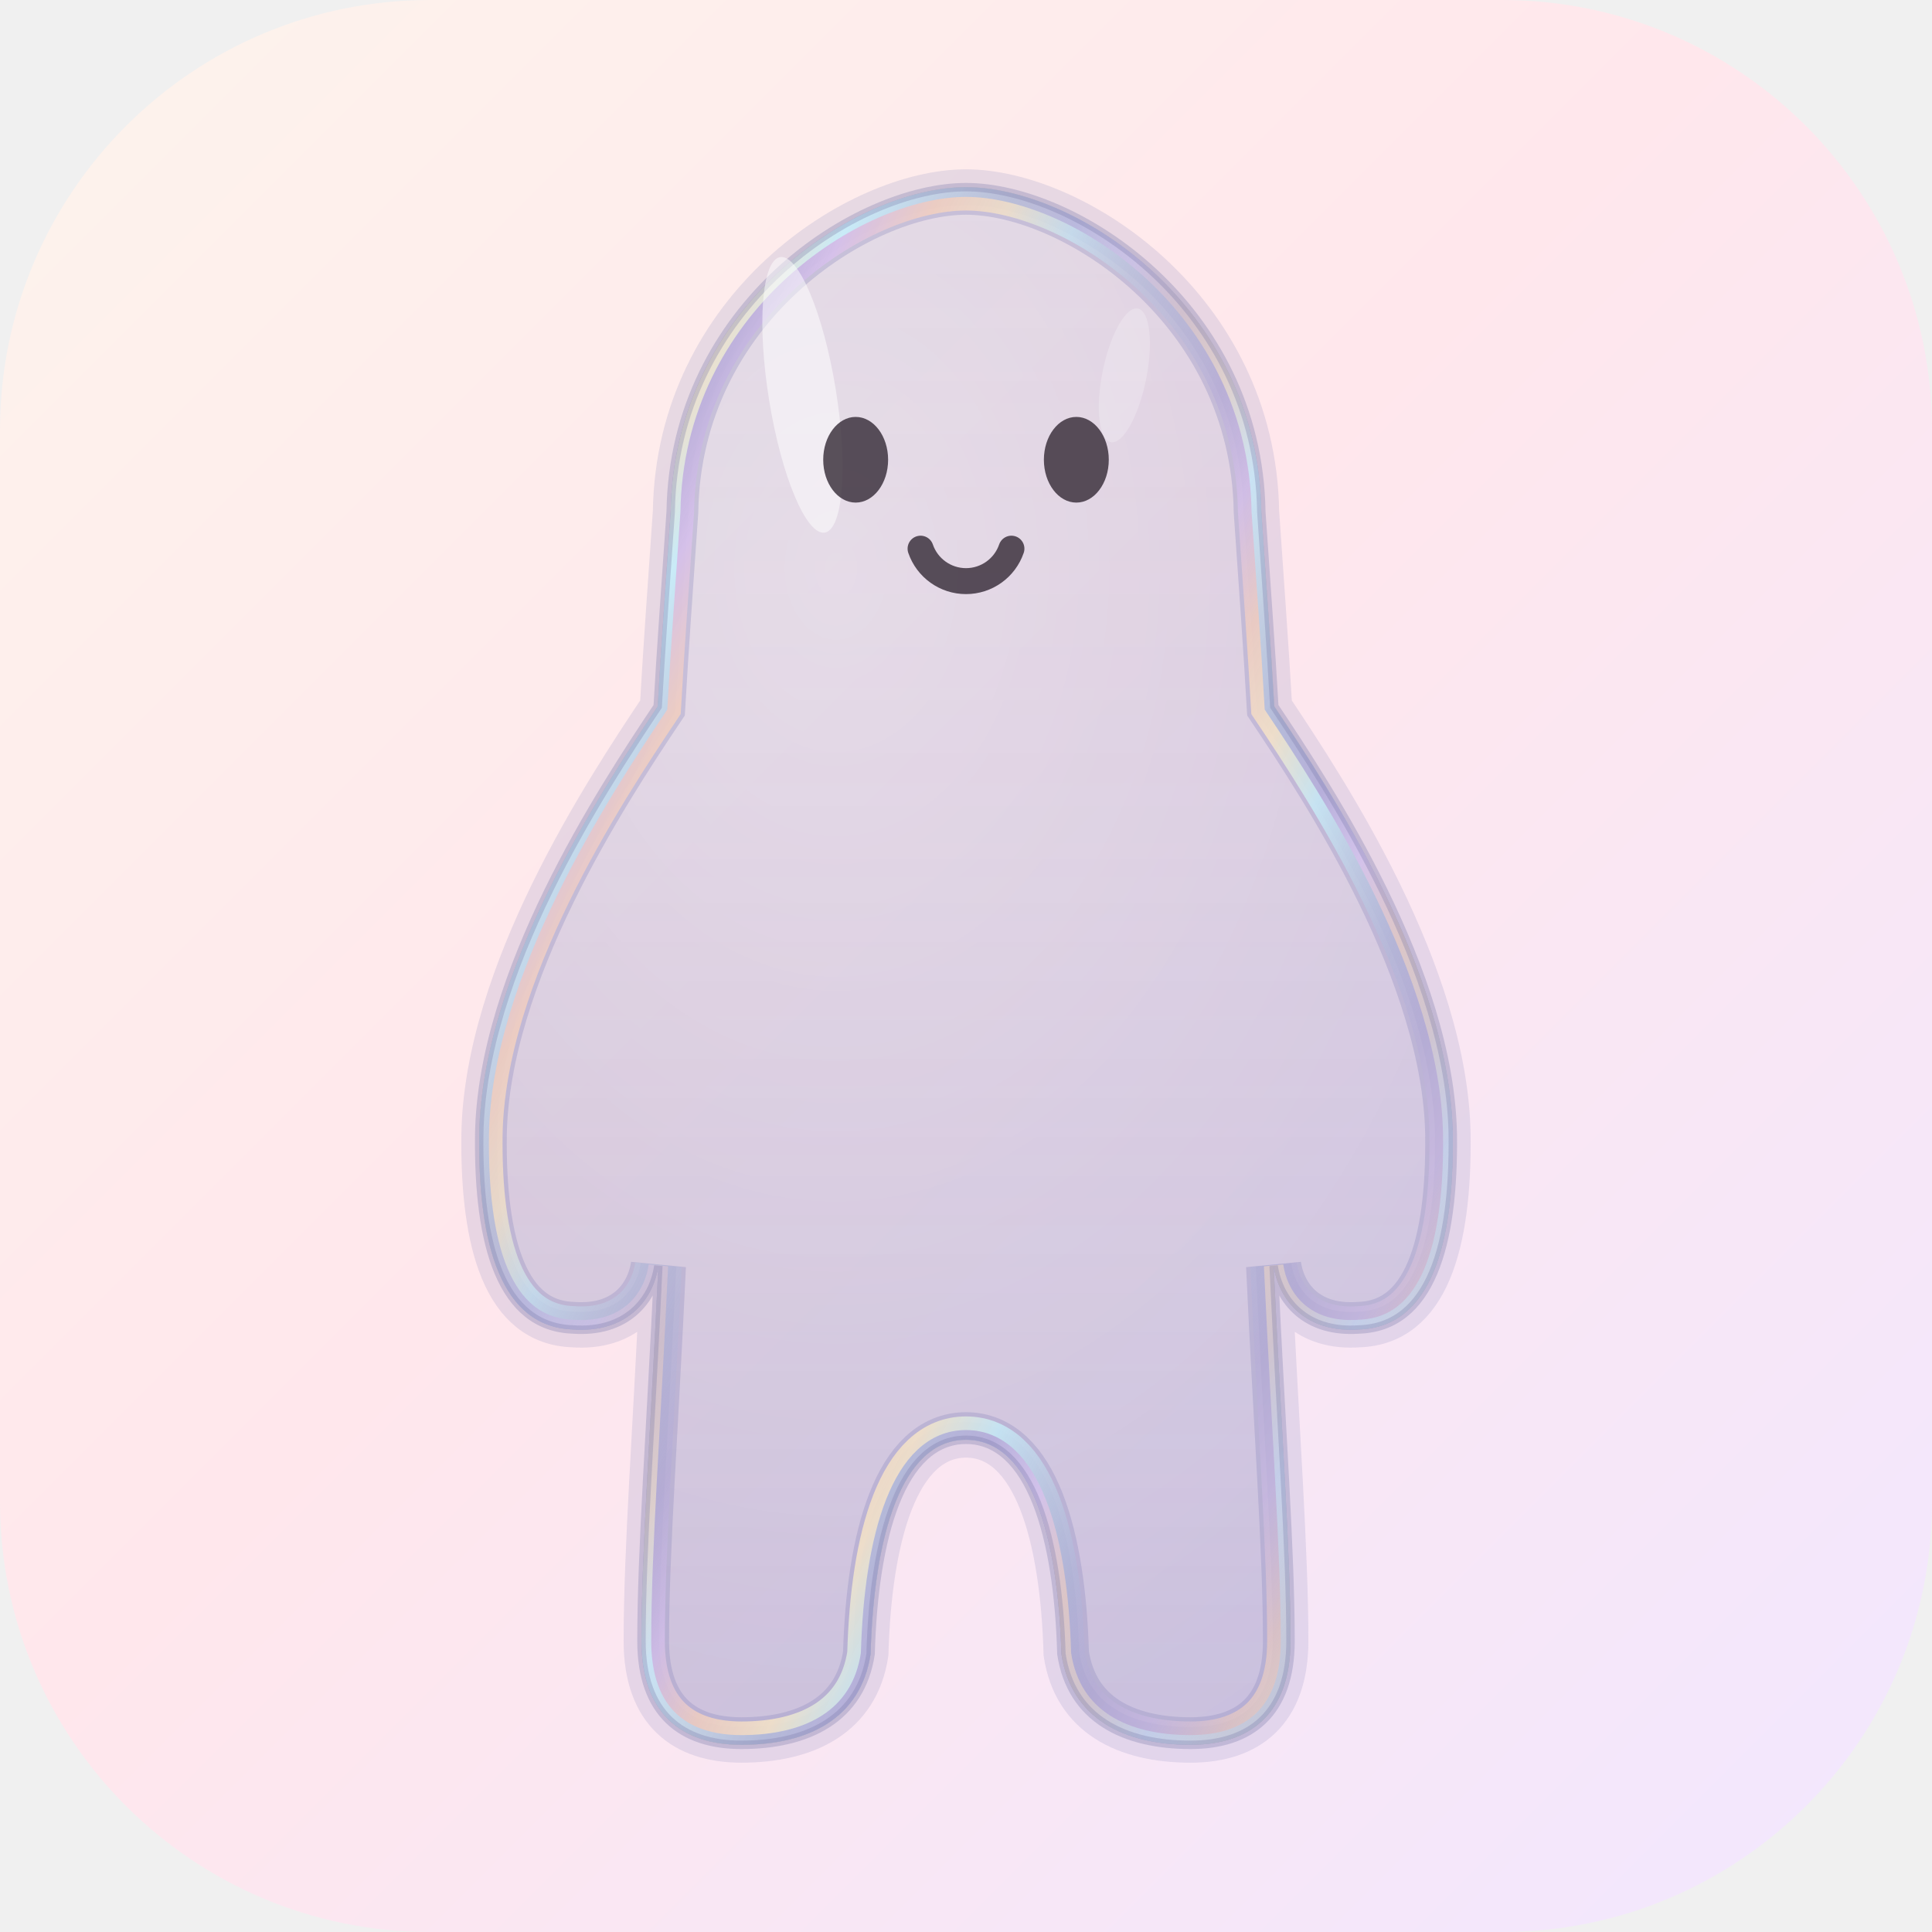
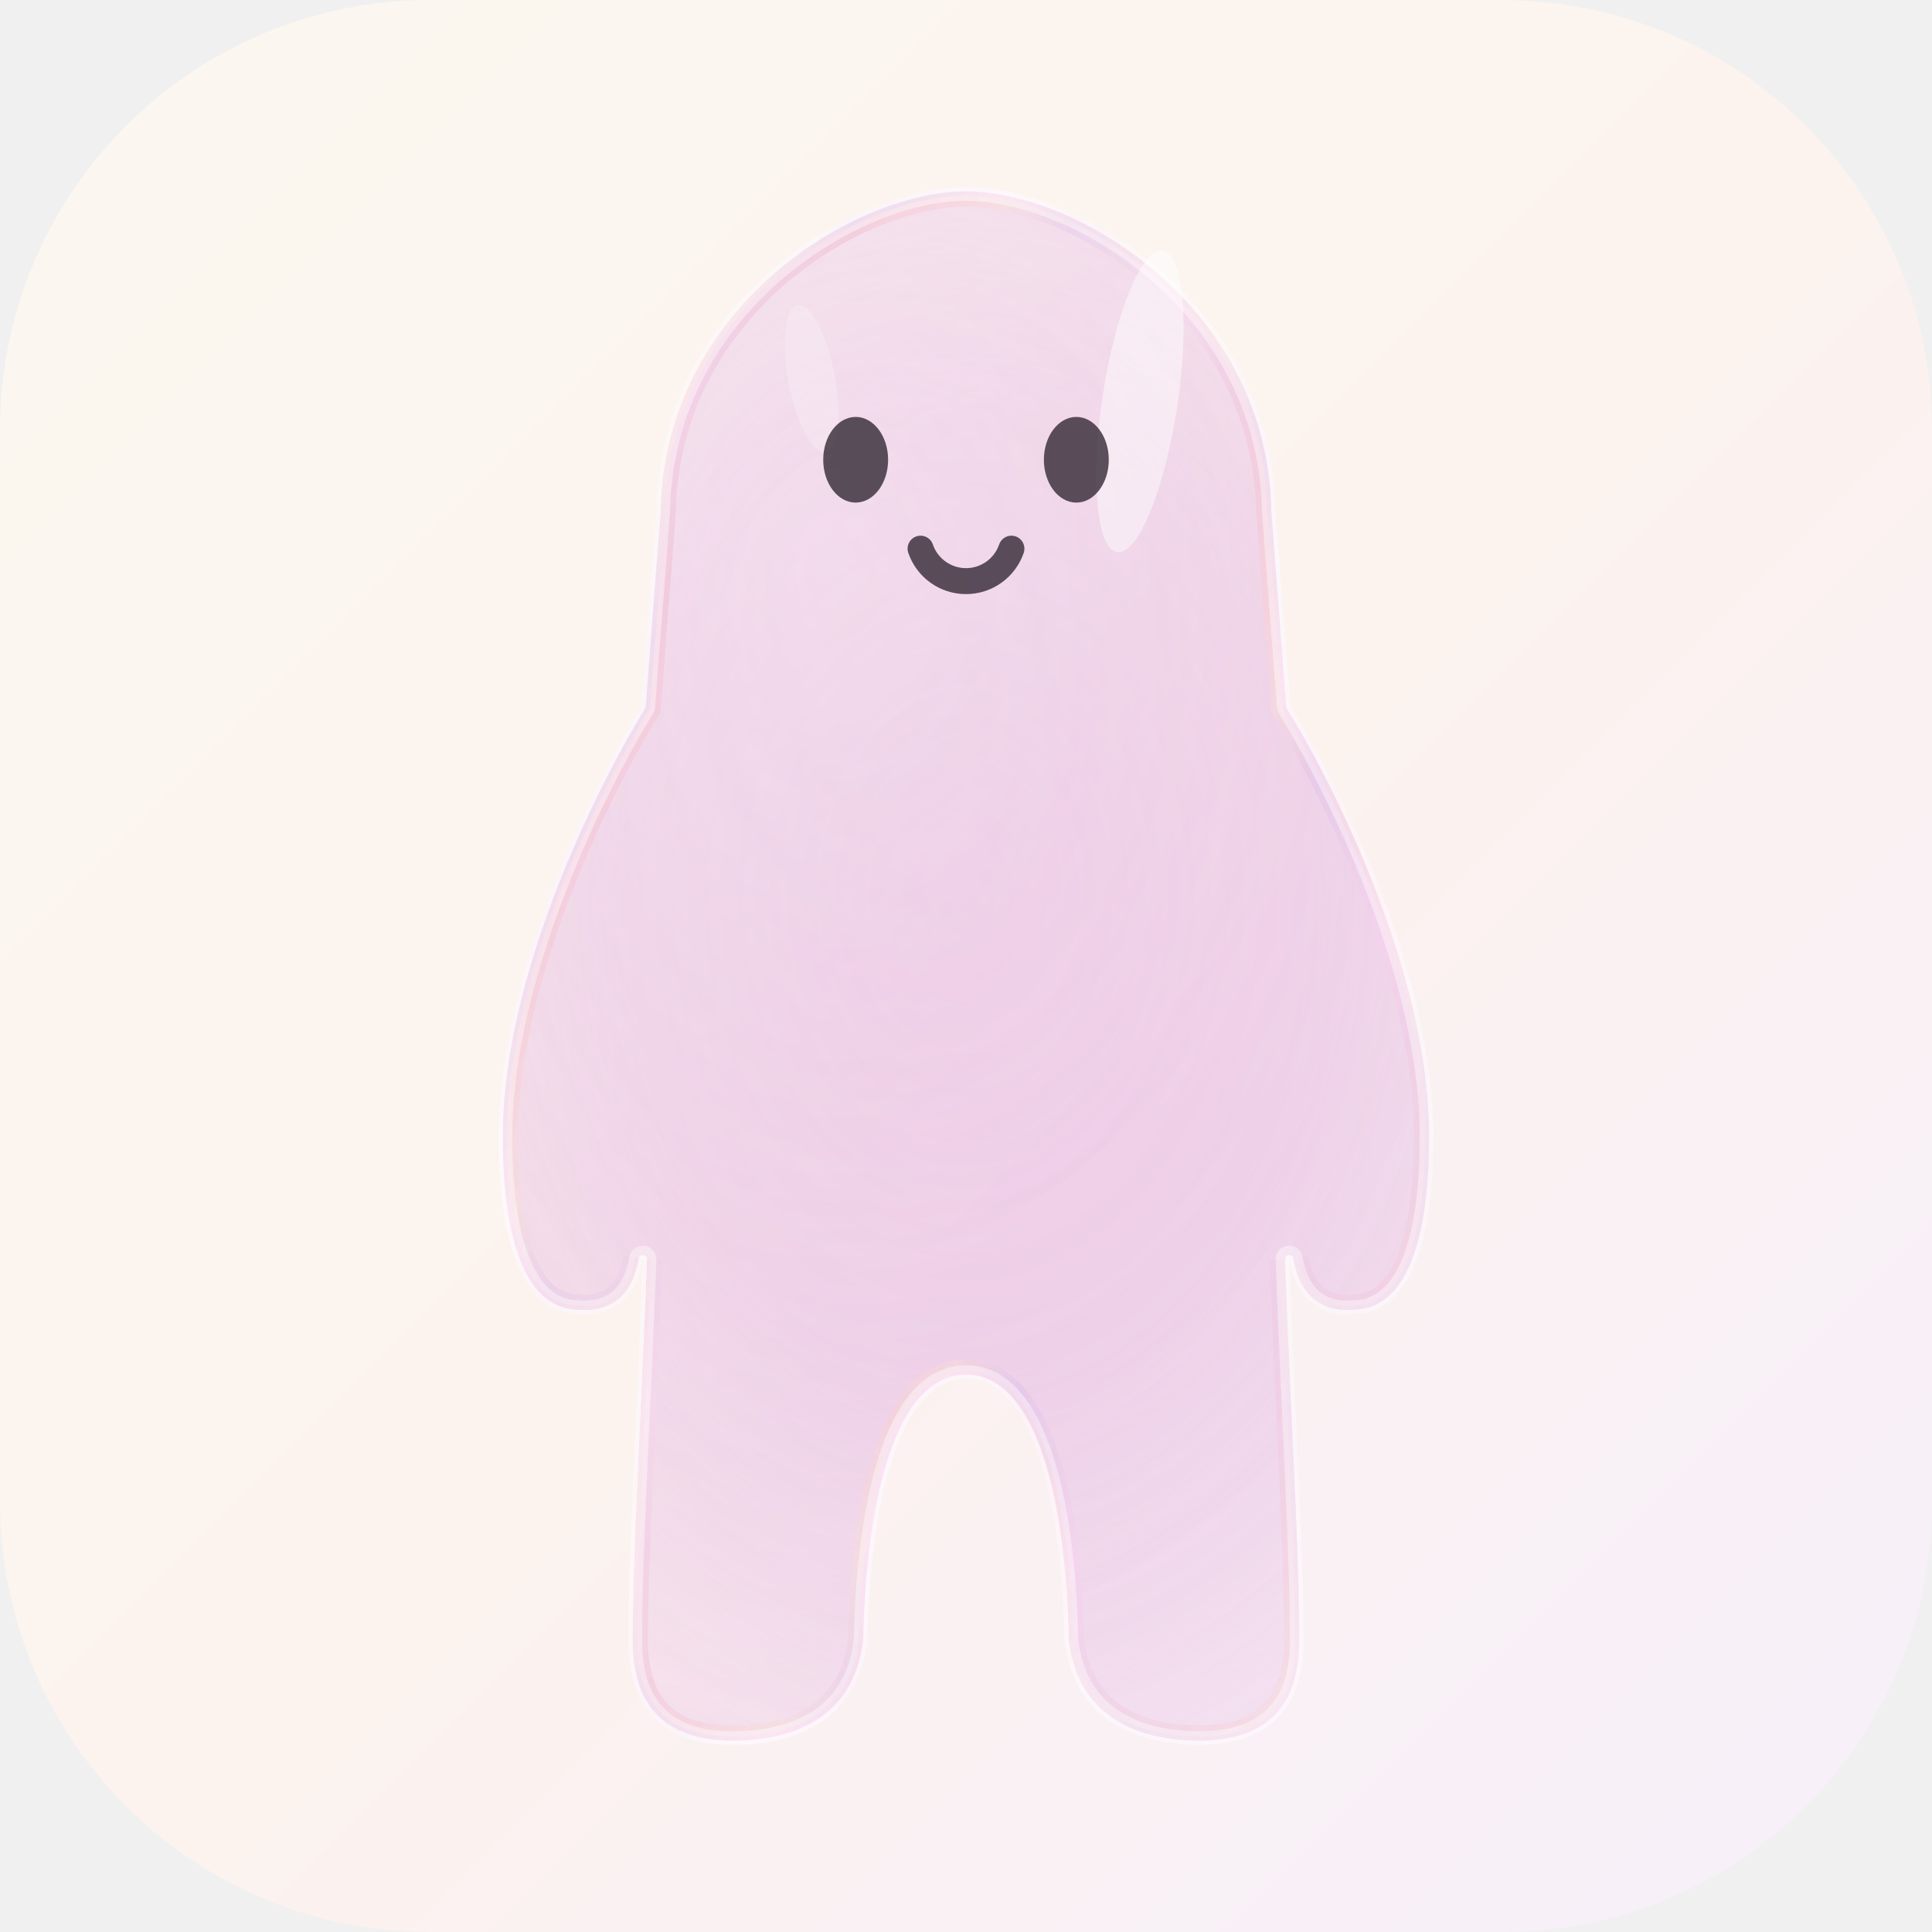
<svg xmlns="http://www.w3.org/2000/svg" viewBox="0 0 512 512" role="img" aria-label="aureen">
  <defs>
    <linearGradient id="bg" x1="0" y1="0" x2="1" y2="1">
-       <stop offset="0" stop-color="#FDF4EC" />
-       <stop offset="0.45" stop-color="#FFE7EC" />
-       <stop offset="1" stop-color="#F1E7FF" />
+       <stop offset="0" stop-color="#FBF8F0" />
+       <stop offset="0.5" stop-color="#FCF3EE" />
+       <stop offset="1" stop-color="#F6EFFA" />
    </linearGradient>
-     <linearGradient id="wash" x1="0" y1="0" x2="0" y2="1">
-       <stop offset="0" stop-color="#908FBF" stop-opacity="0.30" />
-       <stop offset="0.45" stop-color="#908FBF" stop-opacity="0.36" />
-       <stop offset="1" stop-color="#908FBF" stop-opacity="0.46" />
-     </linearGradient>
+     <radialGradient id="wash" cx="0.5" cy="0.46" r="0.62">
+       <stop offset="0" stop-color="#CD77CF" stop-opacity="0.46" />
+       <stop offset="0.42" stop-color="#CD77CF" stop-opacity="0.38" />
+       <stop offset="0.78" stop-color="#CD77CF" stop-opacity="0.19" />
+       <stop offset="1" stop-color="#CD77CF" stop-opacity="0.09" />
+     </radialGradient>
    <radialGradient id="bloom" cx="0.40" cy="0.28" r="0.72">
      <stop offset="0" stop-color="#ffffff" stop-opacity="0.32" />
      <stop offset="0.55" stop-color="#ffffff" stop-opacity="0.12" />
      <stop offset="1" stop-color="#ffffff" stop-opacity="0" />
    </radialGradient>
    <linearGradient id="iris" x1="0" y1="0.1" x2="1" y2="0.9">
-       <stop offset="0" stop-color="#C8EDF8" stop-opacity="0.298" />
-       <stop offset="0.048" stop-color="#BFD0E6" stop-opacity="0.492" />
-       <stop offset="0.095" stop-color="#B1B8DA" stop-opacity="0.661" />
-       <stop offset="0.143" stop-color="#B5AAD8" stop-opacity="0.784" />
-       <stop offset="0.19" stop-color="#D8C1ED" stop-opacity="0.845" />
-       <stop offset="0.238" stop-color="#F4D0BF" stop-opacity="0.836" />
-       <stop offset="0.286" stop-color="#F6E5C8" stop-opacity="0.759" />
-       <stop offset="0.333" stop-color="#C8EDF8" stop-opacity="0.622" />
-       <stop offset="0.381" stop-color="#BFD0E6" stop-opacity="0.444" />
-       <stop offset="0.429" stop-color="#B1B8DA" stop-opacity="0.347" />
-       <stop offset="0.476" stop-color="#B5AAD8" stop-opacity="0.537" />
-       <stop offset="0.524" stop-color="#D8C1ED" stop-opacity="0.697" />
-       <stop offset="0.571" stop-color="#F4D0BF" stop-opacity="0.806" />
-       <stop offset="0.619" stop-color="#F6E5C8" stop-opacity="0.849" />
-       <stop offset="0.667" stop-color="#C8EDF8" stop-opacity="0.823" />
-       <stop offset="0.714" stop-color="#BFD0E6" stop-opacity="0.729" />
-       <stop offset="0.762" stop-color="#B1B8DA" stop-opacity="0.581" />
-       <stop offset="0.81" stop-color="#B5AAD8" stop-opacity="0.396" />
-       <stop offset="0.857" stop-color="#D8C1ED" stop-opacity="0.396" />
-       <stop offset="0.905" stop-color="#F4D0BF" stop-opacity="0.581" />
-       <stop offset="0.952" stop-color="#F6E5C8" stop-opacity="0.729" />
-       <stop offset="1" stop-color="#C8EDF8" stop-opacity="0.823" />
+       <stop offset="0" stop-color="#D5B0EB" stop-opacity="0.298" />
+       <stop offset="0.048" stop-color="#E3BDE8" stop-opacity="0.492" />
+       <stop offset="0.095" stop-color="#FEC4F7" stop-opacity="0.661" />
+       <stop offset="0.143" stop-color="#ECABD6" stop-opacity="0.784" />
+       <stop offset="0.19" stop-color="#EEA8C3" stop-opacity="0.845" />
+       <stop offset="0.238" stop-color="#F9BEC6" stop-opacity="0.836" />
+       <stop offset="0.286" stop-color="#F8D9D0" stop-opacity="0.759" />
+       <stop offset="0.333" stop-color="#D5B0EB" stop-opacity="0.622" />
+       <stop offset="0.381" stop-color="#E3BDE8" stop-opacity="0.444" />
+       <stop offset="0.429" stop-color="#FEC4F7" stop-opacity="0.347" />
+       <stop offset="0.476" stop-color="#ECABD6" stop-opacity="0.537" />
+       <stop offset="0.524" stop-color="#EEA8C3" stop-opacity="0.697" />
+       <stop offset="0.571" stop-color="#F9BEC6" stop-opacity="0.806" />
+       <stop offset="0.619" stop-color="#F8D9D0" stop-opacity="0.849" />
+       <stop offset="0.667" stop-color="#D5B0EB" stop-opacity="0.823" />
+       <stop offset="0.714" stop-color="#E3BDE8" stop-opacity="0.729" />
+       <stop offset="0.762" stop-color="#FEC4F7" stop-opacity="0.581" />
+       <stop offset="0.81" stop-color="#ECABD6" stop-opacity="0.396" />
+       <stop offset="0.857" stop-color="#EEA8C3" stop-opacity="0.396" />
+       <stop offset="0.905" stop-color="#F9BEC6" stop-opacity="0.581" />
+       <stop offset="0.952" stop-color="#F8D9D0" stop-opacity="0.729" />
+       <stop offset="1" stop-color="#D5B0EB" stop-opacity="0.823" />
    </linearGradient>
    <linearGradient id="iris2" x1="0" y1="0.1" x2="1" y2="0.9">
-       <stop offset="0" stop-color="#B5AAD8" stop-opacity="0.348" />
-       <stop offset="0.048" stop-color="#D8C1ED" stop-opacity="0.564" />
-       <stop offset="0.095" stop-color="#F4D0BF" stop-opacity="0.75" />
-       <stop offset="0.143" stop-color="#F6E5C8" stop-opacity="0.883" />
-       <stop offset="0.19" stop-color="#C8EDF8" stop-opacity="0.946" />
-       <stop offset="0.238" stop-color="#BFD0E6" stop-opacity="0.931" />
-       <stop offset="0.286" stop-color="#B1B8DA" stop-opacity="0.839" />
-       <stop offset="0.333" stop-color="#B5AAD8" stop-opacity="0.683" />
-       <stop offset="0.381" stop-color="#D8C1ED" stop-opacity="0.482" />
-       <stop offset="0.429" stop-color="#F4D0BF" stop-opacity="0.403" />
-       <stop offset="0.476" stop-color="#F6E5C8" stop-opacity="0.614" />
-       <stop offset="0.524" stop-color="#C8EDF8" stop-opacity="0.789" />
-       <stop offset="0.571" stop-color="#BFD0E6" stop-opacity="0.906" />
-       <stop offset="0.619" stop-color="#B1B8DA" stop-opacity="0.95" />
-       <stop offset="0.667" stop-color="#B5AAD8" stop-opacity="0.915" />
-       <stop offset="0.714" stop-color="#D8C1ED" stop-opacity="0.805" />
-       <stop offset="0.762" stop-color="#F4D0BF" stop-opacity="0.636" />
-       <stop offset="0.81" stop-color="#F6E5C8" stop-opacity="0.427" />
-       <stop offset="0.857" stop-color="#C8EDF8" stop-opacity="0.458" />
-       <stop offset="0.905" stop-color="#BFD0E6" stop-opacity="0.662" />
-       <stop offset="0.952" stop-color="#B1B8DA" stop-opacity="0.825" />
-       <stop offset="1" stop-color="#B5AAD8" stop-opacity="0.924" />
+       <stop offset="0" stop-color="#ECABD6" stop-opacity="0.348" />
+       <stop offset="0.048" stop-color="#EEA8C3" stop-opacity="0.564" />
+       <stop offset="0.095" stop-color="#F9BEC6" stop-opacity="0.75" />
+       <stop offset="0.143" stop-color="#F8D9D0" stop-opacity="0.883" />
+       <stop offset="0.19" stop-color="#D5B0EB" stop-opacity="0.946" />
+       <stop offset="0.238" stop-color="#E3BDE8" stop-opacity="0.931" />
+       <stop offset="0.286" stop-color="#FEC4F7" stop-opacity="0.839" />
+       <stop offset="0.333" stop-color="#ECABD6" stop-opacity="0.683" />
+       <stop offset="0.381" stop-color="#EEA8C3" stop-opacity="0.482" />
+       <stop offset="0.429" stop-color="#F9BEC6" stop-opacity="0.403" />
+       <stop offset="0.476" stop-color="#F8D9D0" stop-opacity="0.614" />
+       <stop offset="0.524" stop-color="#D5B0EB" stop-opacity="0.789" />
+       <stop offset="0.571" stop-color="#E3BDE8" stop-opacity="0.906" />
+       <stop offset="0.619" stop-color="#FEC4F7" stop-opacity="0.95" />
+       <stop offset="0.667" stop-color="#ECABD6" stop-opacity="0.915" />
+       <stop offset="0.714" stop-color="#EEA8C3" stop-opacity="0.805" />
+       <stop offset="0.762" stop-color="#F9BEC6" stop-opacity="0.636" />
+       <stop offset="0.81" stop-color="#F8D9D0" stop-opacity="0.427" />
+       <stop offset="0.857" stop-color="#D5B0EB" stop-opacity="0.458" />
+       <stop offset="0.905" stop-color="#E3BDE8" stop-opacity="0.662" />
+       <stop offset="0.952" stop-color="#FEC4F7" stop-opacity="0.825" />
+       <stop offset="1" stop-color="#ECABD6" stop-opacity="0.924" />
    </linearGradient>
    <clipPath id="body">
-       <path d="M0,-1.2 C0.168,-1.2 0.45,-1.018 0.455,-0.7 C0.462,-0.598 0.47,-0.488 0.475,-0.4 C0.562,-0.27 0.746,0.01 0.75,0.26 C0.752,0.43 0.716,0.556 0.606,0.56 C0.524,0.566 0.482,0.516 0.474,0.462 C0.486,0.72 0.5,0.9 0.5,1.04 C0.5,1.152 0.438,1.2 0.346,1.2 C0.244,1.2 0.162,1.16 0.147,1.06 C0.142,0.88 0.1,0.73 0,0.73 C-0.1,0.73 -0.142,0.88 -0.147,1.06 C-0.162,1.16 -0.244,1.2 -0.346,1.2 C-0.438,1.2 -0.5,1.152 -0.5,1.04 C-0.5,0.9 -0.486,0.72 -0.474,0.462 C-0.482,0.516 -0.524,0.566 -0.606,0.56 C-0.716,0.556 -0.752,0.43 -0.75,0.26 C-0.746,0.01 -0.562,-0.27 -0.475,-0.4 C-0.47,-0.488 -0.462,-0.598 -0.455,-0.7 C-0.45,-1.018 -0.168,-1.2 0,-1.2 Z" />
+       <path d="M0,-1.2 C0.176,-1.2 0.472,-1.018 0.477,-0.7 C0.485,-0.598 0.493,-0.488 0.5,-0.4 C0.58,-0.27 0.716,0.01 0.72,0.25 C0.722,0.41 0.69,0.532 0.6,0.536 C0.534,0.542 0.506,0.5 0.498,0.452 C0.508,0.72 0.52,0.9 0.52,1.04 C0.52,1.154 0.456,1.2 0.36,1.2 C0.254,1.2 0.166,1.156 0.152,1.04 C0.148,0.83 0.104,0.636 0,0.636 C-0.104,0.636 -0.148,0.83 -0.152,1.04 C-0.166,1.156 -0.254,1.2 -0.36,1.2 C-0.456,1.2 -0.52,1.154 -0.52,1.04 C-0.52,0.9 -0.508,0.72 -0.498,0.452 C-0.506,0.5 -0.534,0.542 -0.6,0.536 C-0.69,0.532 -0.722,0.41 -0.72,0.25 C-0.716,0.01 -0.58,-0.27 -0.5,-0.4 C-0.493,-0.488 -0.485,-0.598 -0.477,-0.7 C-0.472,-1.018 -0.176,-1.2 0,-1.2 Z" />
    </clipPath>
  </defs>
  <rect width="512" height="512" rx="114" fill="url(#bg)" />
  <g transform="translate(256 256) scale(172)">
-     <path d="M0,-1.2 C0.168,-1.2 0.45,-1.018 0.455,-0.7 C0.462,-0.598 0.47,-0.488 0.475,-0.4 C0.562,-0.27 0.746,0.01 0.75,0.26 C0.752,0.43 0.716,0.556 0.606,0.56 C0.524,0.566 0.482,0.516 0.474,0.462 C0.486,0.72 0.5,0.9 0.5,1.04 C0.5,1.152 0.438,1.2 0.346,1.2 C0.244,1.2 0.162,1.16 0.147,1.06 C0.142,0.88 0.1,0.73 0,0.73 C-0.1,0.73 -0.142,0.88 -0.147,1.06 C-0.162,1.16 -0.244,1.2 -0.346,1.2 C-0.438,1.2 -0.5,1.152 -0.5,1.04 C-0.5,0.9 -0.486,0.72 -0.474,0.462 C-0.482,0.516 -0.524,0.566 -0.606,0.56 C-0.716,0.556 -0.752,0.43 -0.75,0.26 C-0.746,0.01 -0.562,-0.27 -0.475,-0.4 C-0.47,-0.488 -0.462,-0.598 -0.455,-0.7 C-0.45,-1.018 -0.168,-1.2 0,-1.2 Z" fill="none" stroke="#908FBF" stroke-opacity="0.20" stroke-width="0.055" />
-     <g clip-path="url(#body)">
+     <g clip-path="url(#body)" opacity="0.82">
      <rect x="-1" y="-1.4" width="2" height="2.8" fill="url(#wash)" />
      <rect x="-1" y="-1.4" width="2" height="2.8" fill="url(#bloom)" />
-       <path d="M0,-1.2 C0.168,-1.2 0.45,-1.018 0.455,-0.7 C0.462,-0.598 0.47,-0.488 0.475,-0.4 C0.562,-0.27 0.746,0.01 0.75,0.26 C0.752,0.43 0.716,0.556 0.606,0.56 C0.524,0.566 0.482,0.516 0.474,0.462 C0.486,0.72 0.5,0.9 0.5,1.04 C0.5,1.152 0.438,1.2 0.346,1.2 C0.244,1.2 0.162,1.16 0.147,1.06 C0.142,0.88 0.1,0.73 0,0.73 C-0.1,0.73 -0.142,0.88 -0.147,1.06 C-0.162,1.16 -0.244,1.2 -0.346,1.2 C-0.438,1.2 -0.5,1.152 -0.5,1.04 C-0.5,0.9 -0.486,0.72 -0.474,0.462 C-0.482,0.516 -0.524,0.566 -0.606,0.56 C-0.716,0.556 -0.752,0.43 -0.75,0.26 C-0.746,0.01 -0.562,-0.27 -0.475,-0.4 C-0.47,-0.488 -0.462,-0.598 -0.455,-0.7 C-0.45,-1.018 -0.168,-1.2 0,-1.2 Z" fill="none" stroke="#908FBF" stroke-opacity="0.34" stroke-width="0.085" />
-       <path d="M0,-1.2 C0.168,-1.2 0.45,-1.018 0.455,-0.7 C0.462,-0.598 0.47,-0.488 0.475,-0.4 C0.562,-0.27 0.746,0.01 0.75,0.26 C0.752,0.43 0.716,0.556 0.606,0.56 C0.524,0.566 0.482,0.516 0.474,0.462 C0.486,0.72 0.5,0.9 0.5,1.04 C0.5,1.152 0.438,1.2 0.346,1.2 C0.244,1.2 0.162,1.16 0.147,1.06 C0.142,0.88 0.1,0.73 0,0.73 C-0.1,0.73 -0.142,0.88 -0.147,1.06 C-0.162,1.16 -0.244,1.2 -0.346,1.2 C-0.438,1.2 -0.5,1.152 -0.5,1.04 C-0.5,0.9 -0.486,0.72 -0.474,0.462 C-0.482,0.516 -0.524,0.566 -0.606,0.56 C-0.716,0.556 -0.752,0.43 -0.75,0.26 C-0.746,0.01 -0.562,-0.27 -0.475,-0.4 C-0.47,-0.488 -0.462,-0.598 -0.455,-0.7 C-0.45,-1.018 -0.168,-1.2 0,-1.2 Z" fill="none" stroke="url(#iris)" stroke-width="0.072" />
-       <path d="M0,-1.2 C0.168,-1.2 0.45,-1.018 0.455,-0.7 C0.462,-0.598 0.47,-0.488 0.475,-0.4 C0.562,-0.27 0.746,0.01 0.75,0.26 C0.752,0.43 0.716,0.556 0.606,0.56 C0.524,0.566 0.482,0.516 0.474,0.462 C0.486,0.72 0.5,0.9 0.5,1.04 C0.5,1.152 0.438,1.2 0.346,1.2 C0.244,1.2 0.162,1.16 0.147,1.06 C0.142,0.88 0.1,0.73 0,0.73 C-0.1,0.73 -0.142,0.88 -0.147,1.06 C-0.162,1.16 -0.244,1.2 -0.346,1.2 C-0.438,1.2 -0.5,1.152 -0.5,1.04 C-0.5,0.9 -0.486,0.72 -0.474,0.462 C-0.482,0.516 -0.524,0.566 -0.606,0.56 C-0.716,0.556 -0.752,0.43 -0.75,0.26 C-0.746,0.01 -0.562,-0.27 -0.475,-0.4 C-0.47,-0.488 -0.462,-0.598 -0.455,-0.7 C-0.45,-1.018 -0.168,-1.2 0,-1.2 Z" fill="none" stroke="url(#iris2)" stroke-width="0.030" />
+       <path d="M0,-1.2 C0.176,-1.2 0.472,-1.018 0.477,-0.7 C0.485,-0.598 0.493,-0.488 0.5,-0.4 C0.58,-0.27 0.716,0.01 0.72,0.25 C0.722,0.41 0.69,0.532 0.6,0.536 C0.534,0.542 0.506,0.5 0.498,0.452 C0.508,0.72 0.52,0.9 0.52,1.04 C0.52,1.154 0.456,1.2 0.36,1.2 C0.254,1.2 0.166,1.156 0.152,1.04 C0.148,0.83 0.104,0.636 0,0.636 C-0.104,0.636 -0.148,0.83 -0.152,1.04 C-0.166,1.156 -0.254,1.2 -0.36,1.2 C-0.456,1.2 -0.52,1.154 -0.52,1.04 C-0.52,0.9 -0.508,0.72 -0.498,0.452 C-0.506,0.5 -0.534,0.542 -0.6,0.536 C-0.69,0.532 -0.722,0.41 -0.72,0.25 C-0.716,0.01 -0.58,-0.27 -0.5,-0.4 C-0.493,-0.488 -0.485,-0.598 -0.477,-0.7 C-0.472,-1.018 -0.176,-1.2 0,-1.2 Z" fill="none" stroke="url(#iris)" stroke-width="0.060" opacity="0.5" />
+       <path d="M0,-1.2 C0.176,-1.2 0.472,-1.018 0.477,-0.7 C0.485,-0.598 0.493,-0.488 0.5,-0.4 C0.58,-0.27 0.716,0.01 0.72,0.25 C0.722,0.41 0.69,0.532 0.6,0.536 C0.534,0.542 0.506,0.5 0.498,0.452 C0.508,0.72 0.52,0.9 0.52,1.04 C0.52,1.154 0.456,1.2 0.36,1.2 C0.254,1.2 0.166,1.156 0.152,1.04 C0.148,0.83 0.104,0.636 0,0.636 C-0.104,0.636 -0.148,0.83 -0.152,1.04 C-0.166,1.156 -0.254,1.2 -0.36,1.2 C-0.456,1.2 -0.52,1.154 -0.52,1.04 C-0.52,0.9 -0.508,0.72 -0.498,0.452 C-0.506,0.5 -0.534,0.542 -0.6,0.536 C-0.69,0.532 -0.722,0.41 -0.72,0.25 C-0.716,0.01 -0.58,-0.27 -0.5,-0.4 C-0.493,-0.488 -0.485,-0.598 -0.477,-0.7 C-0.472,-1.018 -0.176,-1.2 0,-1.2 Z" fill="none" stroke="url(#iris2)" stroke-width="0.026" opacity="0.6" />
+       <path d="M0,-1.2 C0.176,-1.2 0.472,-1.018 0.477,-0.7 C0.485,-0.598 0.493,-0.488 0.5,-0.4 C0.58,-0.27 0.716,0.01 0.72,0.25 C0.722,0.41 0.69,0.532 0.6,0.536 C0.534,0.542 0.506,0.5 0.498,0.452 C0.508,0.72 0.52,0.9 0.52,1.04 C0.52,1.154 0.456,1.2 0.36,1.2 C0.254,1.2 0.166,1.156 0.152,1.04 C0.148,0.83 0.104,0.636 0,0.636 C-0.104,0.636 -0.148,0.83 -0.152,1.04 C-0.166,1.156 -0.254,1.2 -0.36,1.2 C-0.456,1.2 -0.52,1.154 -0.52,1.04 C-0.52,0.9 -0.508,0.72 -0.498,0.452 C-0.506,0.5 -0.534,0.542 -0.6,0.536 C-0.69,0.532 -0.722,0.41 -0.72,0.25 C-0.716,0.01 -0.58,-0.27 -0.5,-0.4 C-0.493,-0.488 -0.485,-0.598 -0.477,-0.7 C-0.472,-1.018 -0.176,-1.2 0,-1.2 Z" fill="none" stroke="#ffffff" stroke-opacity="0.42" stroke-width="0.042" stroke-linejoin="round" />
+       <path d="M0,-1.2 C0.176,-1.2 0.472,-1.018 0.477,-0.7 C0.485,-0.598 0.493,-0.488 0.5,-0.4 C0.58,-0.27 0.716,0.01 0.72,0.25 C0.722,0.41 0.69,0.532 0.6,0.536 C0.534,0.542 0.506,0.5 0.498,0.452 C0.508,0.72 0.52,0.9 0.52,1.04 C0.52,1.154 0.456,1.2 0.36,1.2 C0.254,1.2 0.166,1.156 0.152,1.04 C0.148,0.83 0.104,0.636 0,0.636 C-0.104,0.636 -0.148,0.83 -0.152,1.04 C-0.166,1.156 -0.254,1.2 -0.36,1.2 C-0.456,1.2 -0.52,1.154 -0.52,1.04 C-0.52,0.9 -0.508,0.72 -0.498,0.452 C-0.506,0.5 -0.534,0.542 -0.6,0.536 C-0.69,0.532 -0.722,0.41 -0.72,0.25 C-0.716,0.01 -0.58,-0.27 -0.5,-0.4 C-0.493,-0.488 -0.485,-0.598 -0.477,-0.7 C-0.472,-1.018 -0.176,-1.2 0,-1.2 Z" fill="none" stroke="#ffffff" stroke-opacity="0.75" stroke-width="0.013" stroke-linejoin="round" />
    </g>
-     <path d="M0,-1.2 C0.168,-1.2 0.45,-1.018 0.455,-0.7 C0.462,-0.598 0.47,-0.488 0.475,-0.4 C0.562,-0.27 0.746,0.01 0.75,0.26 C0.752,0.43 0.716,0.556 0.606,0.56 C0.524,0.566 0.482,0.516 0.474,0.462 C0.486,0.72 0.5,0.9 0.5,1.04 C0.5,1.152 0.438,1.2 0.346,1.2 C0.244,1.2 0.162,1.16 0.147,1.06 C0.142,0.88 0.1,0.73 0,0.73 C-0.1,0.73 -0.142,0.88 -0.147,1.06 C-0.162,1.16 -0.244,1.2 -0.346,1.2 C-0.438,1.2 -0.5,1.152 -0.5,1.04 C-0.5,0.9 -0.486,0.72 -0.474,0.462 C-0.482,0.516 -0.524,0.566 -0.606,0.56 C-0.716,0.556 -0.752,0.43 -0.75,0.26 C-0.746,0.01 -0.562,-0.27 -0.475,-0.4 C-0.47,-0.488 -0.462,-0.598 -0.455,-0.7 C-0.45,-1.018 -0.168,-1.2 0,-1.2 Z" fill="none" stroke="rgba(124,123,171,0.32)" stroke-width="0.013" />
-     <ellipse cx="-0.252" cy="-0.880" rx="0.052" ry="0.215" transform="rotate(-9.2 -0.252 -0.880)" fill="#ffffff" opacity="0.5" />
-     <ellipse cx="0.244" cy="-0.910" rx="0.034" ry="0.105" transform="rotate(11.5 0.244 -0.910)" fill="#ffffff" opacity="0.22" />
+     <ellipse cx="0.268" cy="-0.870" rx="0.058" ry="0.235" transform="rotate(8.6 0.268 -0.870)" fill="#ffffff" opacity="0.46" />
+     <ellipse cx="-0.238" cy="-0.905" rx="0.036" ry="0.115" transform="rotate(-10.9 -0.238 -0.905)" fill="#ffffff" opacity="0.20" />
    <g fill="#2E2430" fill-opacity="0.78">
      <ellipse cx="-0.170" cy="-0.780" rx="0.050" ry="0.066" />
      <ellipse cx="0.170" cy="-0.780" rx="0.050" ry="0.066" />
    </g>
    <path d="M-0.070,-0.643 a0.074,0.074 0 0 0 0.140,0" fill="none" stroke="#2E2430" stroke-opacity="0.78" stroke-width="0.040" stroke-linecap="round" />
  </g>
</svg>
